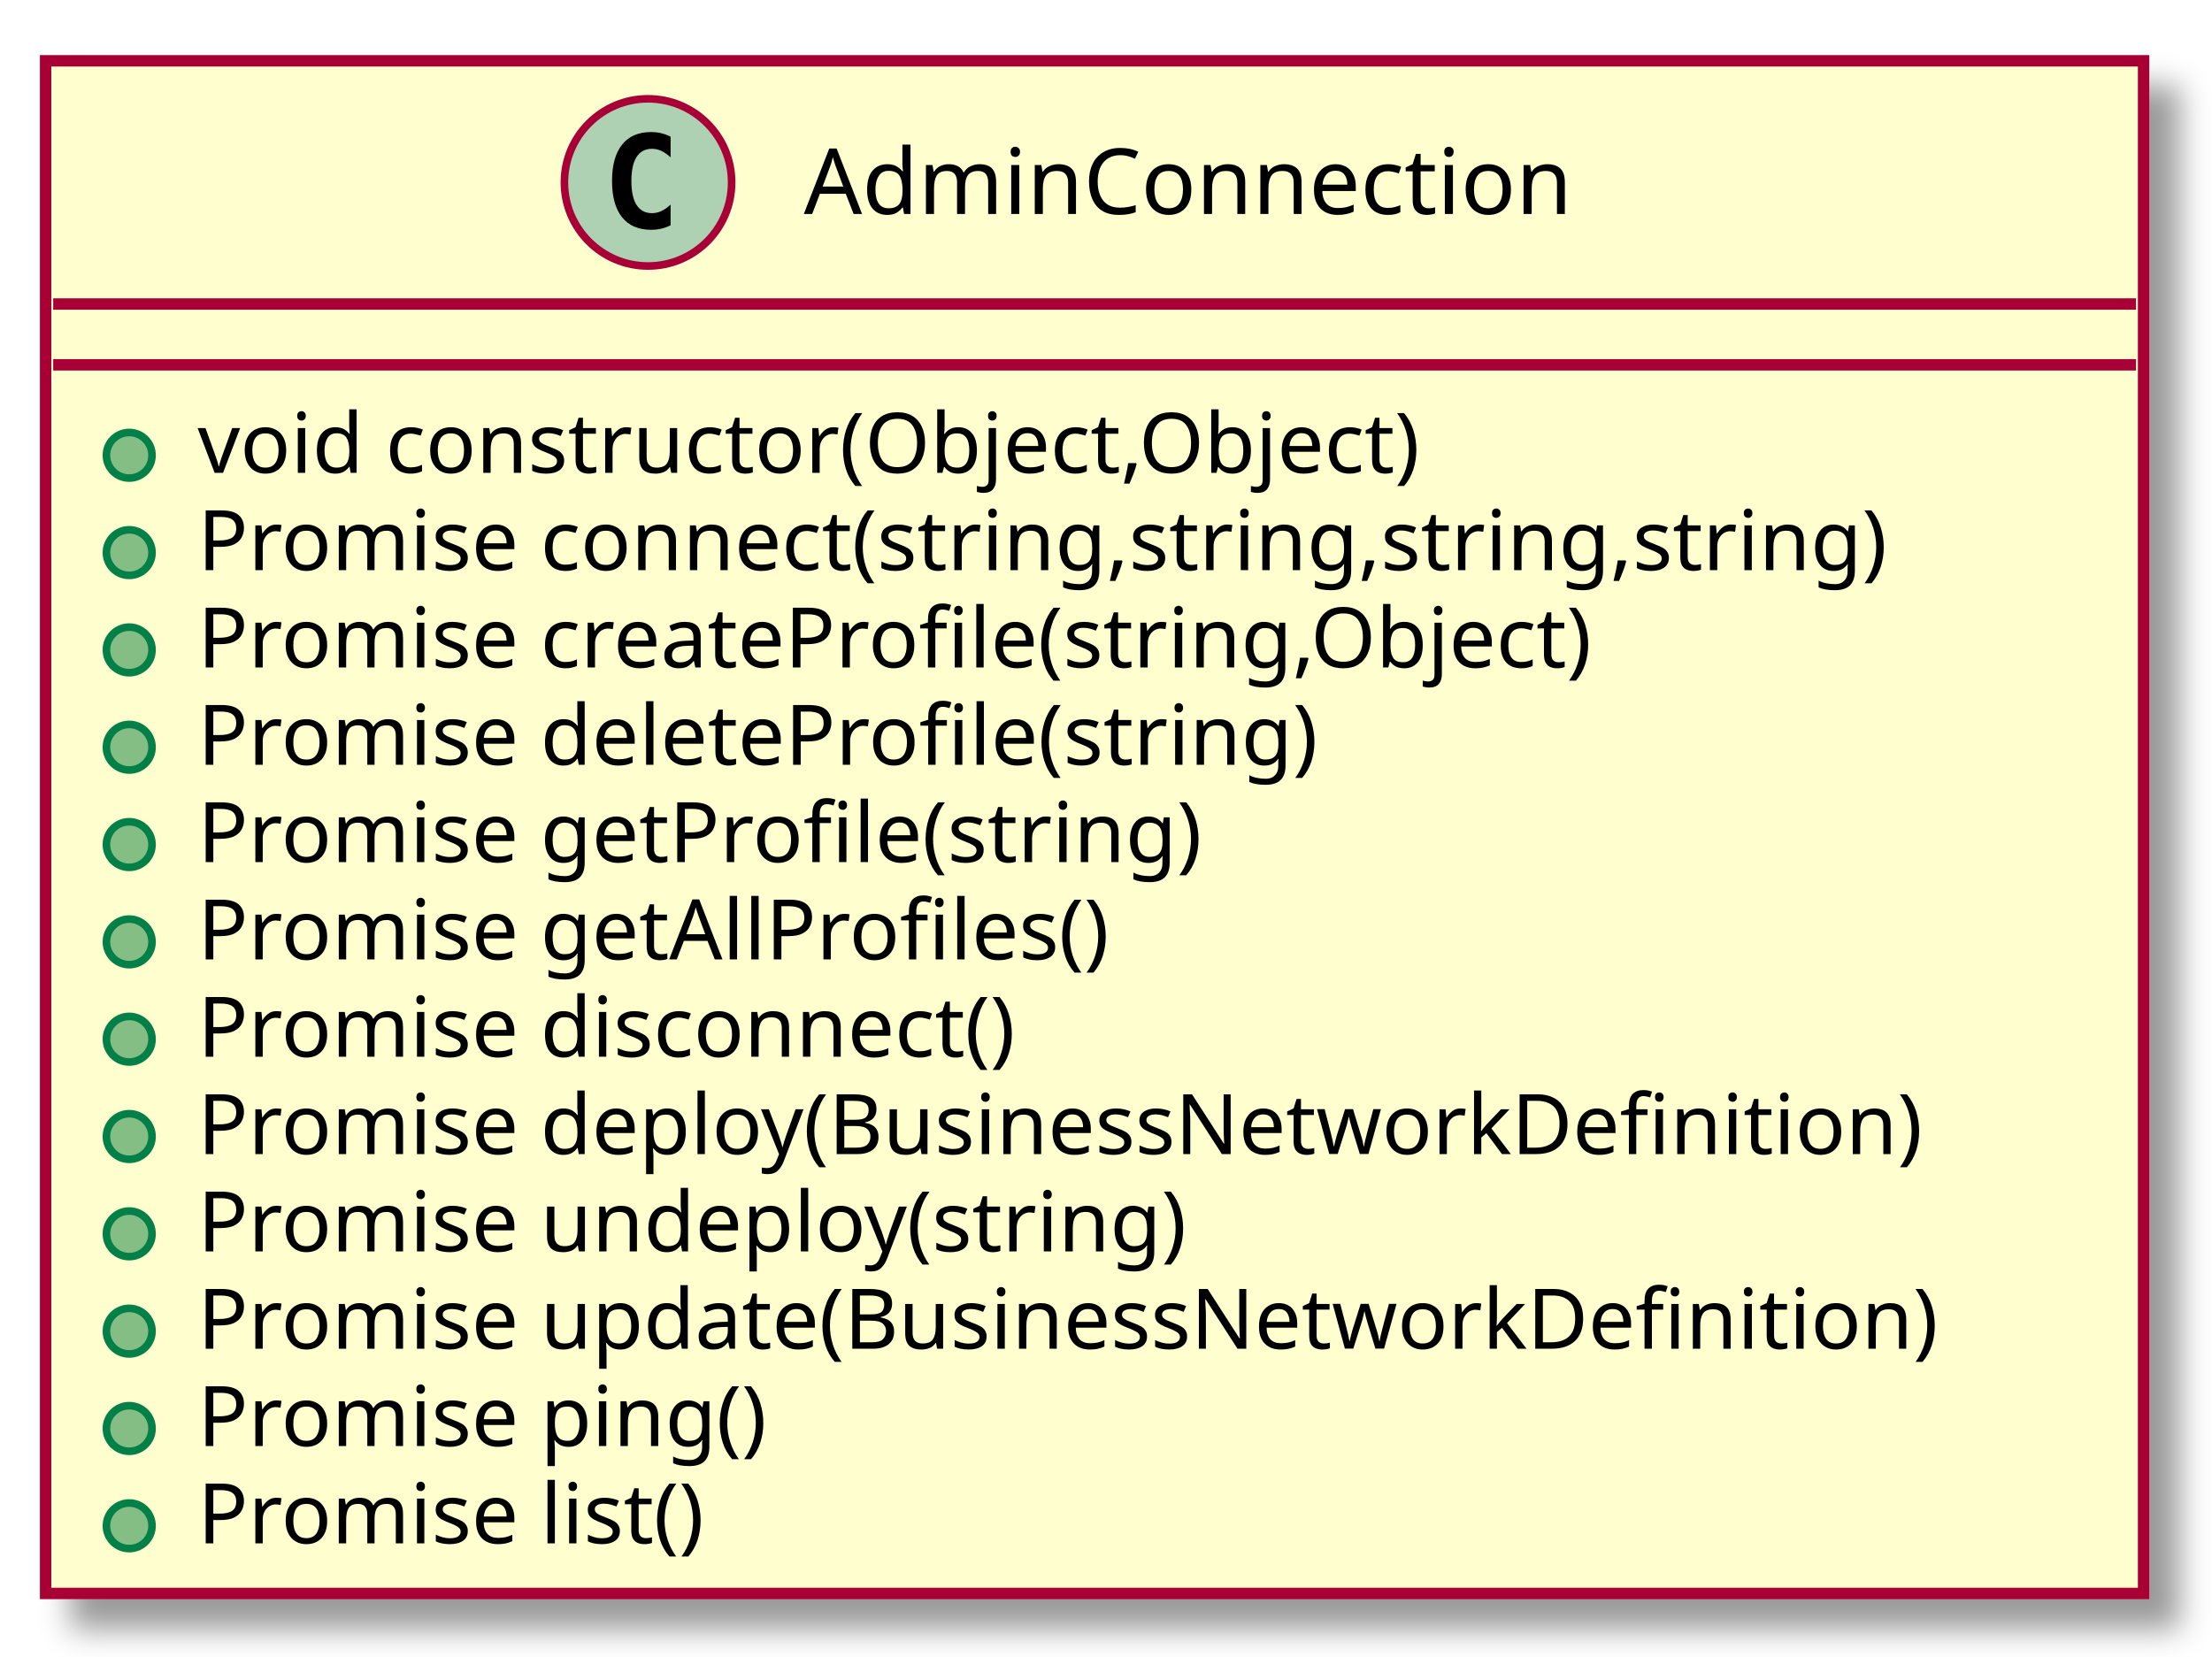
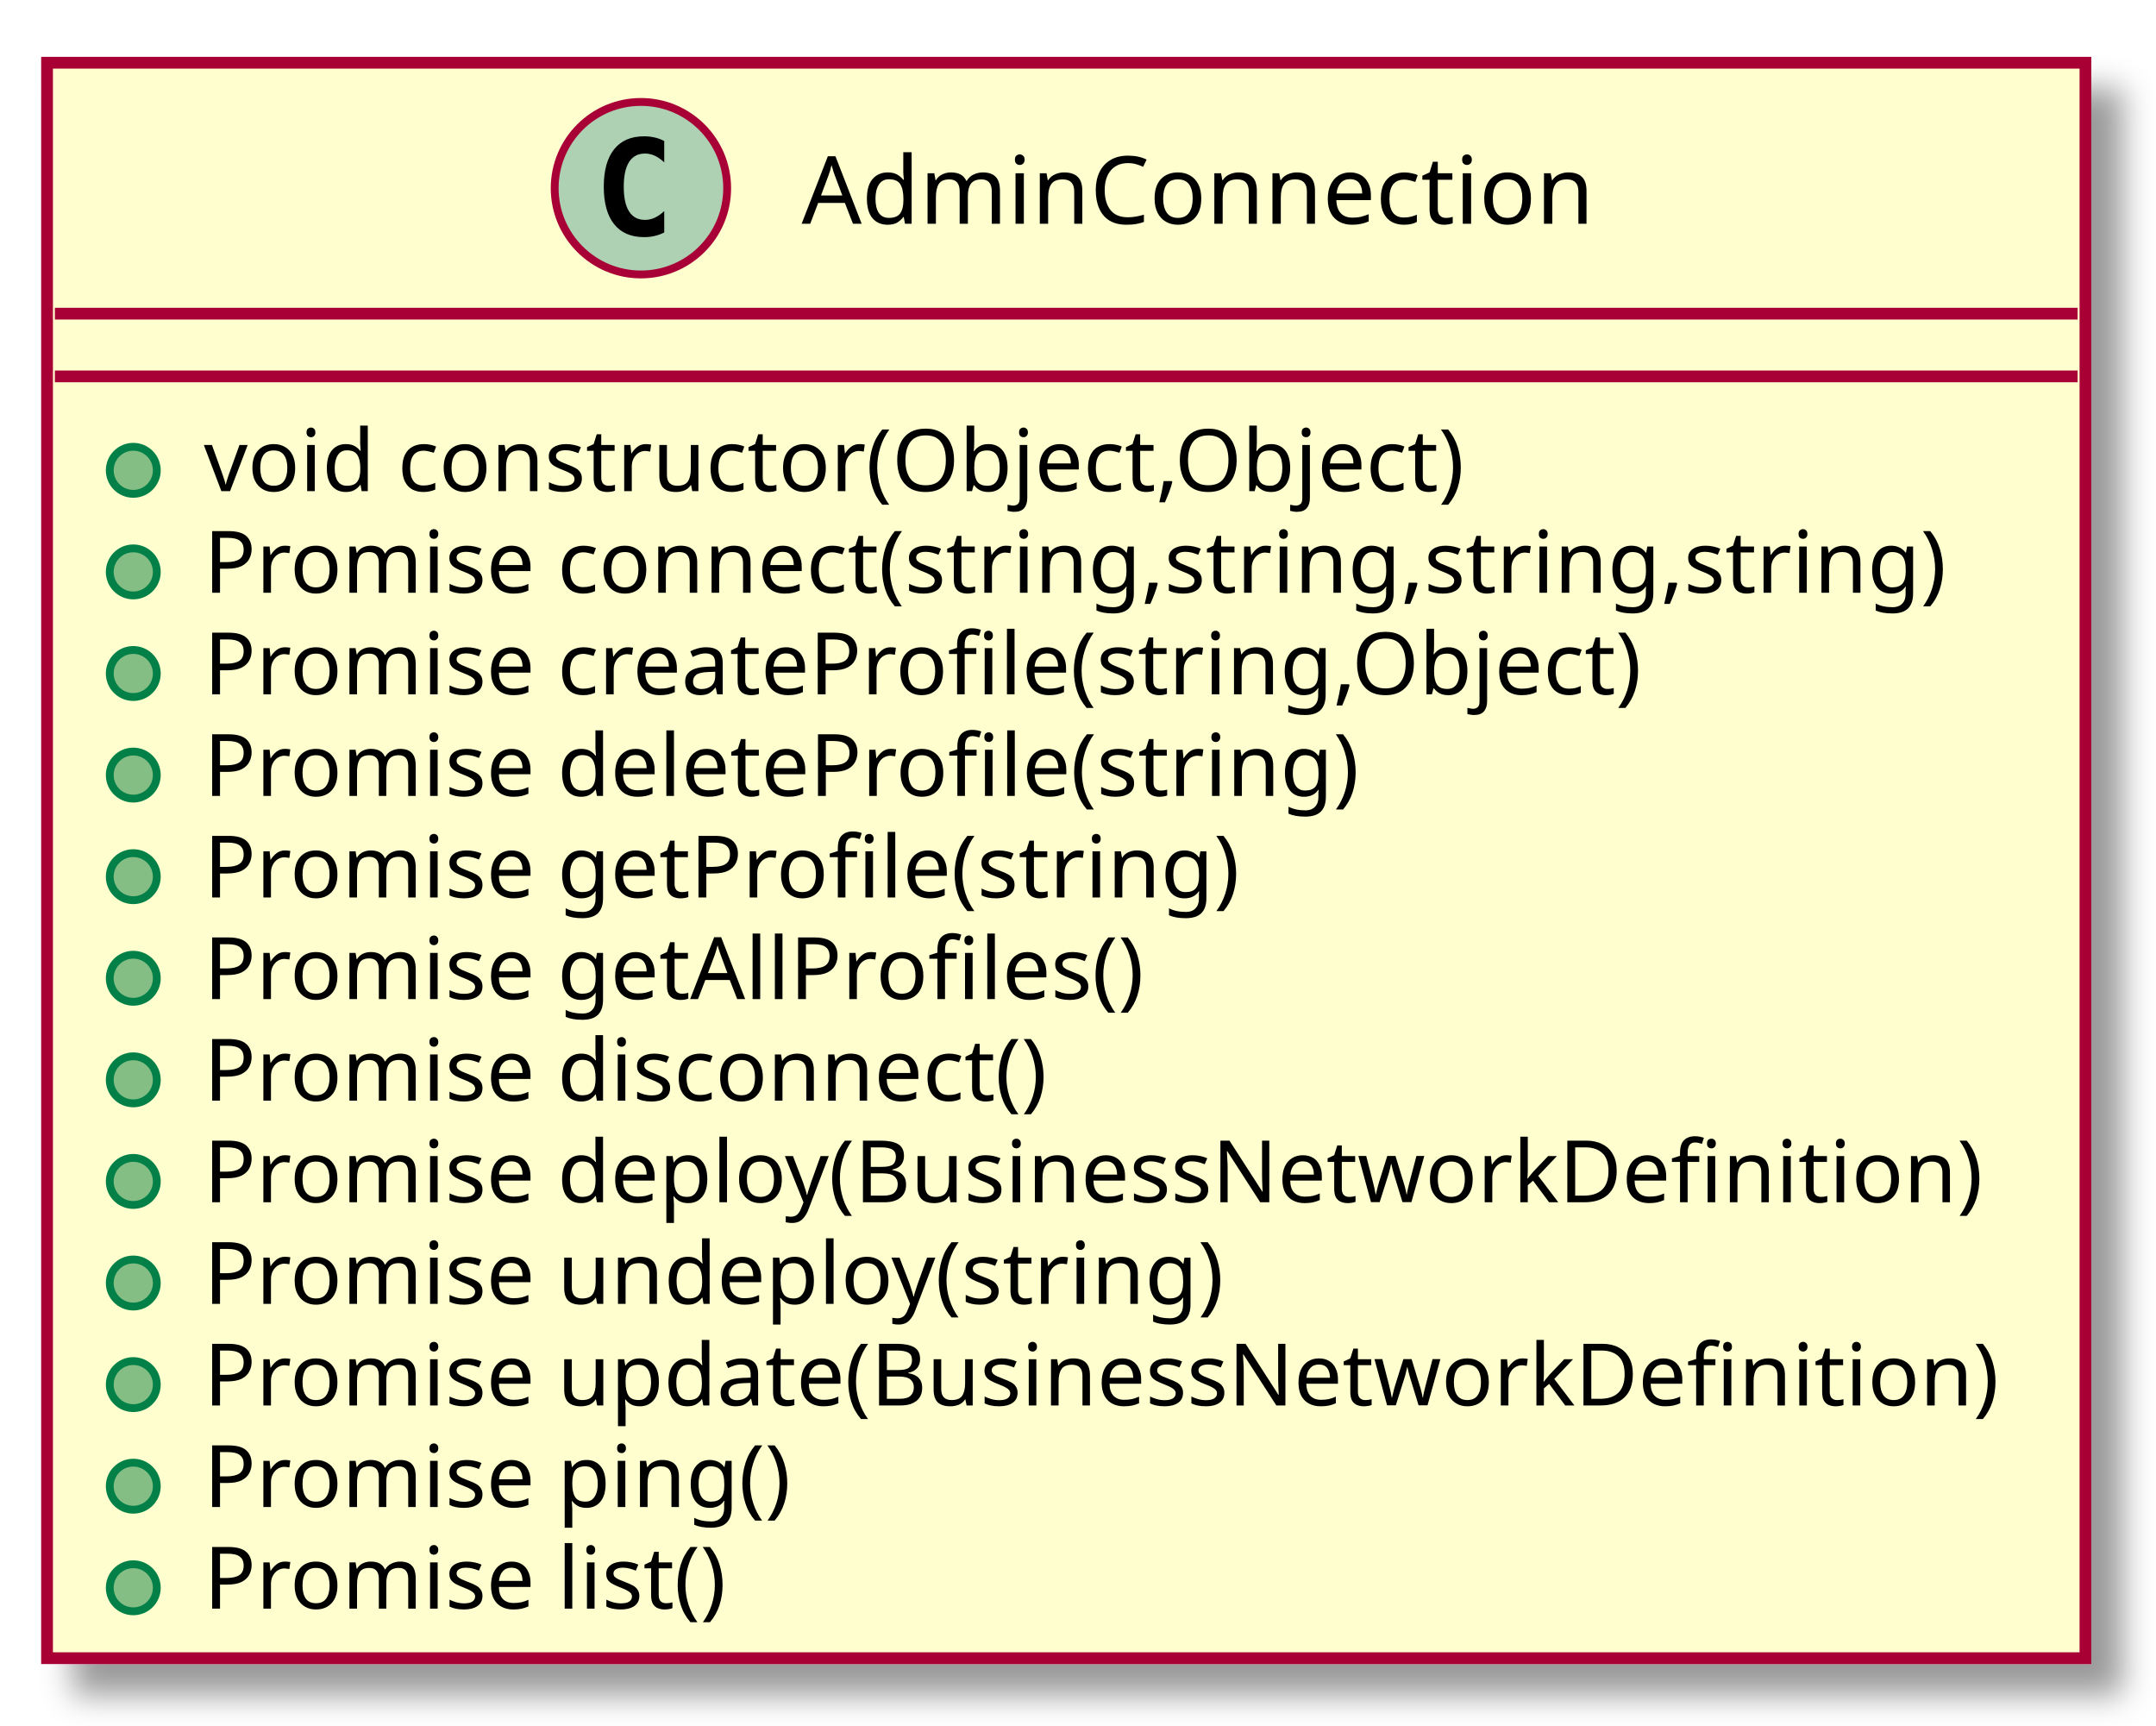
- <svg xmlns="http://www.w3.org/2000/svg" contentScriptType="application/ecmascript" contentStyleType="text/css" height="218px" preserveAspectRatio="none" style="width:291px;height:218px;" version="1.1" viewBox="0 0 291 218" width="291px" zoomAndPan="magnify">
+ <svg xmlns="http://www.w3.org/2000/svg" contentScriptType="application/ecmascript" contentStyleType="text/css" height="220px" preserveAspectRatio="none" style="width:275px;height:220px;" version="1.1" viewBox="0 0 275 220" width="275px" zoomAndPan="magnify">
  <defs>
-     <filter height="300%" id="ft0gx6g" width="300%" x="-1" y="-1">
+     <filter height="300%" id="f0jvvbq" width="300%" x="-1" y="-1">
      <feGaussianBlur result="blurOut" stdDeviation="2.0" />
      <feColorMatrix in="blurOut" result="blurOut2" type="matrix" values="0 0 0 0 0 0 0 0 0 0 0 0 0 0 0 0 0 0 .4 0" />
      <feOffset dx="4.0" dy="4.0" in="blurOut2" result="blurOut3" />
      <feBlend in="SourceGraphic" in2="blurOut3" mode="normal" />
    </filter>
  </defs>
  <g>
-     <rect fill="#FEFECE" filter="url(#ft0gx6g)" height="201.656" style="stroke: #A80036; stroke-width: 1.5;" width="276" x="6" y="8" />
-     <ellipse cx="85.25" cy="24" fill="#ADD1B2" rx="11" ry="11" style="stroke: #A80036; stroke-width: 1.0;" />
-     <path d="M88.219,29.641 Q87.641,29.938 87,30.086 Q86.359,30.234 85.656,30.234 Q83.156,30.234 81.836,28.586 Q80.516,26.938 80.516,23.812 Q80.516,20.688 81.836,19.031 Q83.156,17.375 85.656,17.375 Q86.359,17.375 87.008,17.531 Q87.656,17.688 88.219,17.984 L88.219,20.703 Q87.594,20.125 87,19.852 Q86.406,19.578 85.781,19.578 Q84.438,19.578 83.75,20.648 Q83.062,21.719 83.062,23.812 Q83.062,25.906 83.75,26.977 Q84.438,28.047 85.781,28.047 Q86.406,28.047 87,27.773 Q87.594,27.5 88.219,26.922 L88.219,29.641 Z " />
-     <text fill="#000000" font-family="sans-serif" font-size="12" lengthAdjust="spacingAndGlyphs" textLength="109" x="105.75" y="28.154">AdminConnection</text>
-     <line style="stroke: #A80036; stroke-width: 1.5;" x1="7" x2="281" y1="40" y2="40" />
-     <line style="stroke: #A80036; stroke-width: 1.5;" x1="7" x2="281" y1="48" y2="48" />
-     <ellipse cx="17" cy="59.902" fill="#84BE84" rx="3" ry="3" style="stroke: #038048; stroke-width: 1.0;" />
-     <text fill="#000000" font-family="sans-serif" font-size="11" lengthAdjust="spacingAndGlyphs" textLength="176" x="26" y="62.21">void constructor(Object,Object)</text>
-     <ellipse cx="17" cy="72.707" fill="#84BE84" rx="3" ry="3" style="stroke: #038048; stroke-width: 1.0;" />
-     <text fill="#000000" font-family="sans-serif" font-size="11" lengthAdjust="spacingAndGlyphs" textLength="247" x="26" y="75.015">Promise connect(string,string,string,string)</text>
-     <ellipse cx="17" cy="85.512" fill="#84BE84" rx="3" ry="3" style="stroke: #038048; stroke-width: 1.0;" />
-     <text fill="#000000" font-family="sans-serif" font-size="11" lengthAdjust="spacingAndGlyphs" textLength="204" x="26" y="87.82">Promise createProfile(string,Object)</text>
-     <ellipse cx="17" cy="98.316" fill="#84BE84" rx="3" ry="3" style="stroke: #038048; stroke-width: 1.0;" />
-     <text fill="#000000" font-family="sans-serif" font-size="11" lengthAdjust="spacingAndGlyphs" textLength="163" x="26" y="100.624">Promise deleteProfile(string)</text>
-     <ellipse cx="17" cy="111.121" fill="#84BE84" rx="3" ry="3" style="stroke: #038048; stroke-width: 1.0;" />
-     <text fill="#000000" font-family="sans-serif" font-size="11" lengthAdjust="spacingAndGlyphs" textLength="146" x="26" y="113.429">Promise getProfile(string)</text>
-     <ellipse cx="17" cy="123.926" fill="#84BE84" rx="3" ry="3" style="stroke: #038048; stroke-width: 1.0;" />
-     <text fill="#000000" font-family="sans-serif" font-size="11" lengthAdjust="spacingAndGlyphs" textLength="133" x="26" y="126.234">Promise getAllProfiles()</text>
-     <ellipse cx="17" cy="136.731" fill="#84BE84" rx="3" ry="3" style="stroke: #038048; stroke-width: 1.0;" />
-     <text fill="#000000" font-family="sans-serif" font-size="11" lengthAdjust="spacingAndGlyphs" textLength="120" x="26" y="139.039">Promise disconnect()</text>
-     <ellipse cx="17" cy="149.535" fill="#84BE84" rx="3" ry="3" style="stroke: #038048; stroke-width: 1.0;" />
-     <text fill="#000000" font-family="sans-serif" font-size="11" lengthAdjust="spacingAndGlyphs" textLength="248" x="26" y="151.843">Promise deploy(BusinessNetworkDefinition)</text>
-     <ellipse cx="17" cy="162.34" fill="#84BE84" rx="3" ry="3" style="stroke: #038048; stroke-width: 1.0;" />
-     <text fill="#000000" font-family="sans-serif" font-size="11" lengthAdjust="spacingAndGlyphs" textLength="143" x="26" y="164.648">Promise undeploy(string)</text>
-     <ellipse cx="17" cy="175.144" fill="#84BE84" rx="3" ry="3" style="stroke: #038048; stroke-width: 1.0;" />
-     <text fill="#000000" font-family="sans-serif" font-size="11" lengthAdjust="spacingAndGlyphs" textLength="250" x="26" y="177.453">Promise update(BusinessNetworkDefinition)</text>
-     <ellipse cx="17" cy="187.949" fill="#84BE84" rx="3" ry="3" style="stroke: #038048; stroke-width: 1.0;" />
-     <text fill="#000000" font-family="sans-serif" font-size="11" lengthAdjust="spacingAndGlyphs" textLength="83" x="26" y="190.257">Promise ping()</text>
-     <ellipse cx="17" cy="200.754" fill="#84BE84" rx="3" ry="3" style="stroke: #038048; stroke-width: 1.0;" />
-     <text fill="#000000" font-family="sans-serif" font-size="11" lengthAdjust="spacingAndGlyphs" textLength="76" x="26" y="203.062">Promise list()</text>
+     <rect fill="#FEFECE" filter="url(#f0jvvbq)" height="203.461" style="stroke: #A80036; stroke-width: 1.5;" width="260" x="6" y="8" />
+     <ellipse cx="81.75" cy="24" fill="#ADD1B2" rx="11" ry="11" style="stroke: #A80036; stroke-width: 1.0;" />
+     <path d="M84.723,29.643 Q84.142,29.942 83.503,30.091 Q82.864,30.241 82.158,30.241 Q79.651,30.241 78.332,28.589 Q77.012,26.937 77.012,23.816 Q77.012,20.686 78.332,19.035 Q79.651,17.383 82.158,17.383 Q82.864,17.383 83.511,17.532 Q84.159,17.682 84.723,17.98 L84.723,20.703 Q84.092,20.122 83.499,19.852 Q82.905,19.582 82.274,19.582 Q80.93,19.582 80.245,20.649 Q79.56,21.716 79.56,23.816 Q79.56,25.908 80.245,26.974 Q80.93,28.041 82.274,28.041 Q82.905,28.041 83.499,27.771 Q84.092,27.502 84.723,26.92 Z " />
+     <text fill="#000000" font-family="sans-serif" font-size="12" lengthAdjust="spacingAndGlyphs" textLength="100" x="102.25" y="28.535">AdminConnection</text>
+     <line style="stroke: #A80036; stroke-width: 1.5;" x1="7" x2="265" y1="40" y2="40" />
+     <line style="stroke: #A80036; stroke-width: 1.5;" x1="7" x2="265" y1="48" y2="48" />
+     <ellipse cx="17" cy="59.977" fill="#84BE84" rx="3" ry="3" style="stroke: #038048; stroke-width: 1.0;" />
+     <text fill="#000000" font-family="sans-serif" font-size="11" lengthAdjust="spacingAndGlyphs" textLength="171" x="26" y="62.635">void constructor(Object,Object)</text>
+     <ellipse cx="17" cy="72.933" fill="#84BE84" rx="3" ry="3" style="stroke: #038048; stroke-width: 1.0;" />
+     <text fill="#000000" font-family="sans-serif" font-size="11" lengthAdjust="spacingAndGlyphs" textLength="234" x="26" y="75.59">Promise connect(string,string,string,string)</text>
+     <ellipse cx="17" cy="85.888" fill="#84BE84" rx="3" ry="3" style="stroke: #038048; stroke-width: 1.0;" />
+     <text fill="#000000" font-family="sans-serif" font-size="11" lengthAdjust="spacingAndGlyphs" textLength="191" x="26" y="88.545">Promise createProfile(string,Object)</text>
+     <ellipse cx="17" cy="98.843" fill="#84BE84" rx="3" ry="3" style="stroke: #038048; stroke-width: 1.0;" />
+     <text fill="#000000" font-family="sans-serif" font-size="11" lengthAdjust="spacingAndGlyphs" textLength="152" x="26" y="101.5">Promise deleteProfile(string)</text>
+     <ellipse cx="17" cy="111.798" fill="#84BE84" rx="3" ry="3" style="stroke: #038048; stroke-width: 1.0;" />
+     <text fill="#000000" font-family="sans-serif" font-size="11" lengthAdjust="spacingAndGlyphs" textLength="137" x="26" y="114.455">Promise getProfile(string)</text>
+     <ellipse cx="17" cy="124.753" fill="#84BE84" rx="3" ry="3" style="stroke: #038048; stroke-width: 1.0;" />
+     <text fill="#000000" font-family="sans-serif" font-size="11" lengthAdjust="spacingAndGlyphs" textLength="125" x="26" y="127.41">Promise getAllProfiles()</text>
+     <ellipse cx="17" cy="137.708" fill="#84BE84" rx="3" ry="3" style="stroke: #038048; stroke-width: 1.0;" />
+     <text fill="#000000" font-family="sans-serif" font-size="11" lengthAdjust="spacingAndGlyphs" textLength="113" x="26" y="140.365">Promise disconnect()</text>
+     <ellipse cx="17" cy="150.663" fill="#84BE84" rx="3" ry="3" style="stroke: #038048; stroke-width: 1.0;" />
+     <text fill="#000000" font-family="sans-serif" font-size="11" lengthAdjust="spacingAndGlyphs" textLength="233" x="26" y="153.32">Promise deploy(BusinessNetworkDefinition)</text>
+     <ellipse cx="17" cy="163.618" fill="#84BE84" rx="3" ry="3" style="stroke: #038048; stroke-width: 1.0;" />
+     <text fill="#000000" font-family="sans-serif" font-size="11" lengthAdjust="spacingAndGlyphs" textLength="136" x="26" y="166.275">Promise undeploy(string)</text>
+     <ellipse cx="17" cy="176.573" fill="#84BE84" rx="3" ry="3" style="stroke: #038048; stroke-width: 1.0;" />
+     <text fill="#000000" font-family="sans-serif" font-size="11" lengthAdjust="spacingAndGlyphs" textLength="234" x="26" y="179.231">Promise update(BusinessNetworkDefinition)</text>
+     <ellipse cx="17" cy="189.528" fill="#84BE84" rx="3" ry="3" style="stroke: #038048; stroke-width: 1.0;" />
+     <text fill="#000000" font-family="sans-serif" font-size="11" lengthAdjust="spacingAndGlyphs" textLength="78" x="26" y="192.185">Promise ping()</text>
+     <ellipse cx="17" cy="202.483" fill="#84BE84" rx="3" ry="3" style="stroke: #038048; stroke-width: 1.0;" />
+     <text fill="#000000" font-family="sans-serif" font-size="11" lengthAdjust="spacingAndGlyphs" textLength="70" x="26" y="205.141">Promise list()</text>
  </g>
</svg>
